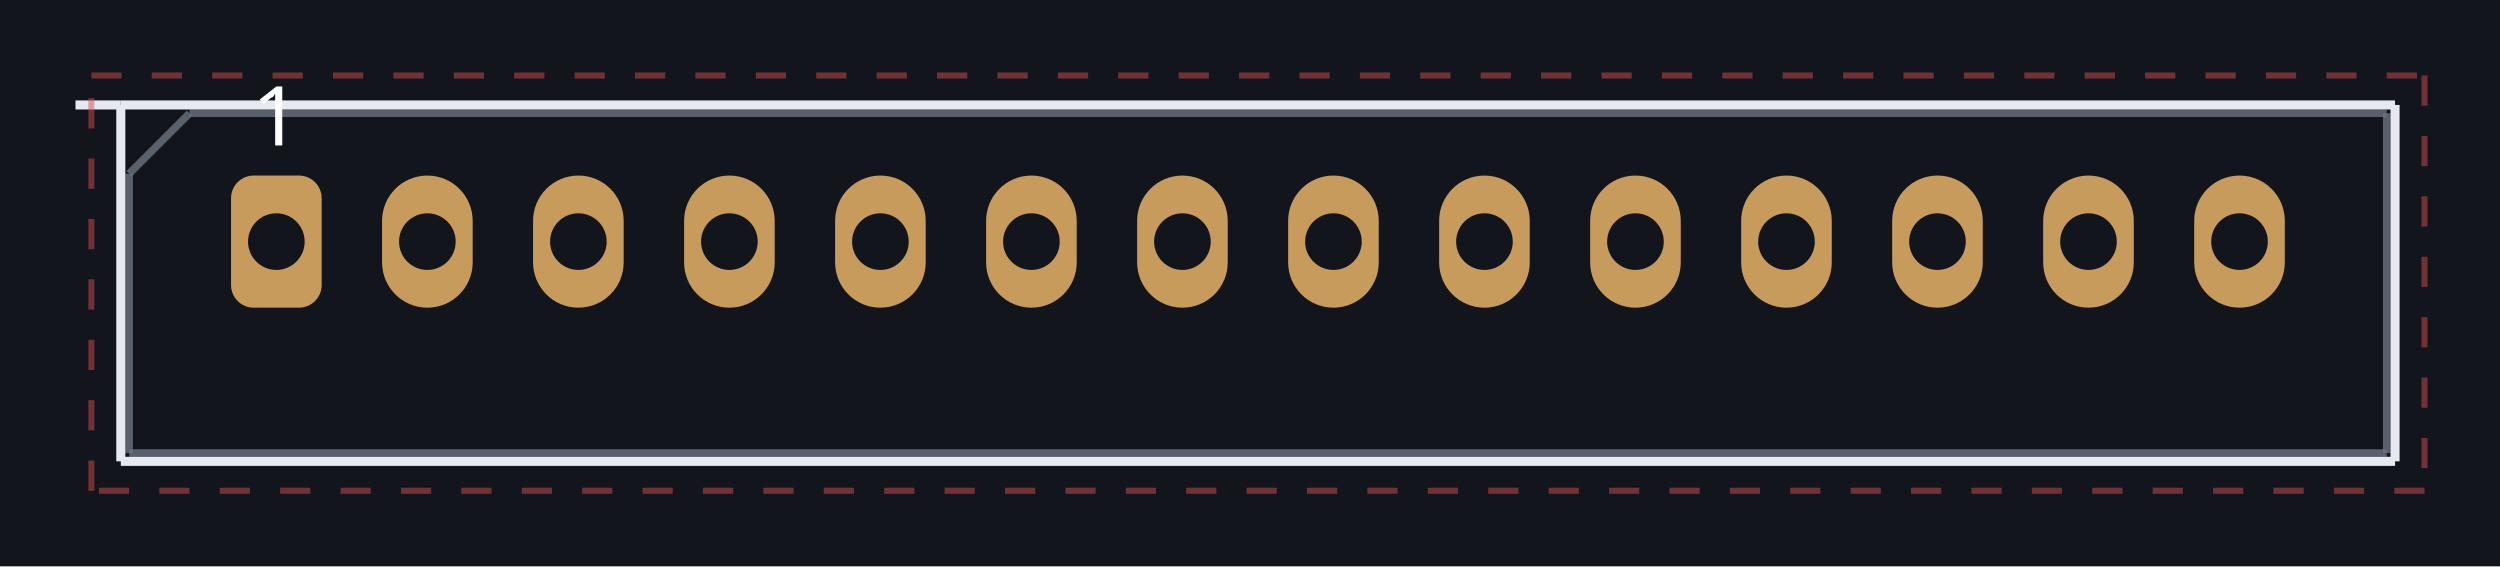
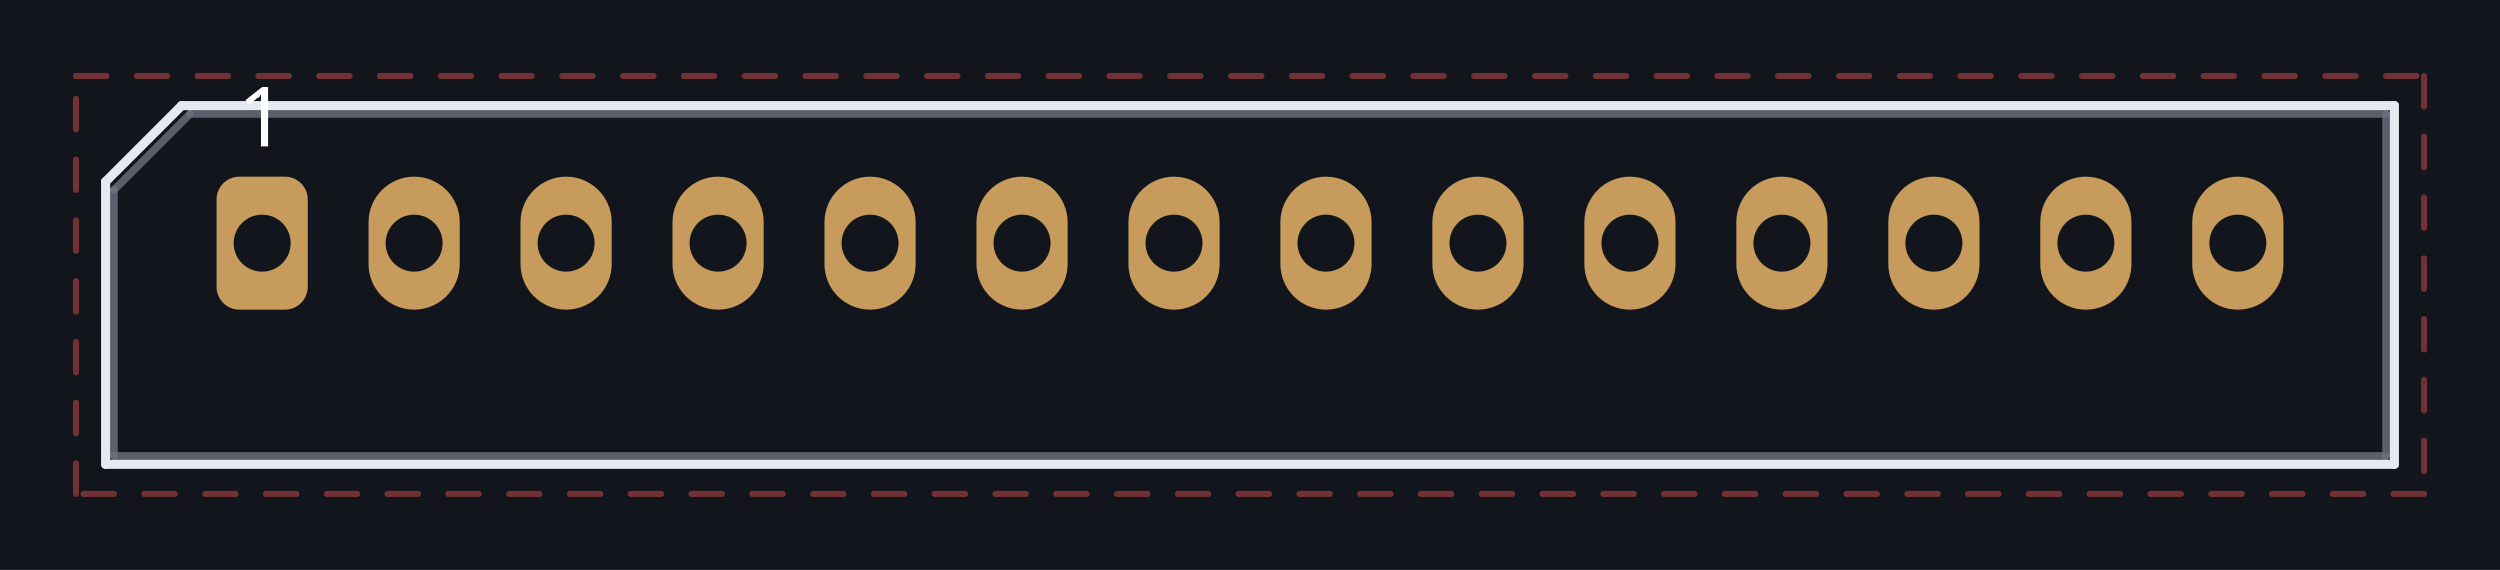
- <svg xmlns="http://www.w3.org/2000/svg" viewBox="-3.66 -3.20 33.11 7.50" preserveAspectRatio="xMidYMid meet" style="width:100%;height:100%">
-   <rect x="-3.66" y="-3.20" width="33.11" height="7.50" fill="#12151c" />
-   <line x1="-1.150" y1="-1.700" x2="27.950" y2="-1.700" stroke="#6b7280" stroke-width="0.100" opacity="0.8" />
-   <line x1="27.950" y1="-1.700" x2="27.950" y2="2.800" stroke="#6b7280" stroke-width="0.100" opacity="0.8" />
-   <line x1="27.950" y1="2.800" x2="-1.950" y2="2.800" stroke="#6b7280" stroke-width="0.100" opacity="0.8" />
-   <line x1="-1.950" y1="2.800" x2="-1.950" y2="-0.900" stroke="#6b7280" stroke-width="0.100" opacity="0.8" />
-   <line x1="-1.950" y1="-0.900" x2="-1.150" y2="-1.700" stroke="#6b7280" stroke-width="0.100" opacity="0.8" />
-   <line x1="-2.060" y1="-1.810" x2="28.060" y2="-1.810" stroke="#e6e9ef" stroke-width="0.120" opacity="1" />
-   <line x1="28.060" y1="-1.810" x2="28.060" y2="2.910" stroke="#e6e9ef" stroke-width="0.120" opacity="1" />
-   <line x1="28.060" y1="2.910" x2="-2.060" y2="2.910" stroke="#e6e9ef" stroke-width="0.120" opacity="1" />
-   <line x1="-2.060" y1="2.910" x2="-2.060" y2="-1.810" stroke="#e6e9ef" stroke-width="0.120" opacity="1" />
-   <line x1="-2.060" y1="-1.810" x2="-2.660" y2="-1.810" stroke="#e6e9ef" stroke-width="0.120" opacity="1" />
-   <line x1="-2.450" y1="-2.200" x2="28.450" y2="-2.200" stroke="#d24d4d" stroke-width="0.080" opacity="0.5" stroke-dasharray="0.4 0.4" />
-   <line x1="28.450" y1="-2.200" x2="28.450" y2="3.300" stroke="#d24d4d" stroke-width="0.080" opacity="0.5" stroke-dasharray="0.4 0.4" />
-   <line x1="28.450" y1="3.300" x2="-2.450" y2="3.300" stroke="#d24d4d" stroke-width="0.080" opacity="0.5" stroke-dasharray="0.4 0.4" />
-   <line x1="-2.450" y1="3.300" x2="-2.450" y2="-2.200" stroke="#d24d4d" stroke-width="0.080" opacity="0.5" stroke-dasharray="0.4 0.4" />
+ <svg xmlns="http://www.w3.org/2000/svg" viewBox="-3.45 -3.20 32.90 7.50" preserveAspectRatio="xMidYMid meet" style="width:100%;height:100%">
+   <rect x="-3.45" y="-3.20" width="32.90" height="7.50" fill="#12151c" />
+   <line x1="-0.950" y1="-1.700" x2="27.950" y2="-1.700" stroke="#6b7280" stroke-width="0.100" stroke-linecap="round" opacity="0.8" />
+   <line x1="27.950" y1="-1.700" x2="27.950" y2="2.800" stroke="#6b7280" stroke-width="0.100" stroke-linecap="round" opacity="0.8" />
+   <line x1="27.950" y1="2.800" x2="-1.950" y2="2.800" stroke="#6b7280" stroke-width="0.100" stroke-linecap="round" opacity="0.8" />
+   <line x1="-1.950" y1="2.800" x2="-1.950" y2="-0.700" stroke="#6b7280" stroke-width="0.100" stroke-linecap="round" opacity="0.8" />
+   <line x1="-1.950" y1="-0.700" x2="-0.950" y2="-1.700" stroke="#6b7280" stroke-width="0.100" stroke-linecap="round" opacity="0.8" />
+   <line x1="-1.060" y1="-1.810" x2="28.060" y2="-1.810" stroke="#e6e9ef" stroke-width="0.120" stroke-linecap="round" opacity="1" />
+   <line x1="28.060" y1="-1.810" x2="28.060" y2="2.910" stroke="#e6e9ef" stroke-width="0.120" stroke-linecap="round" opacity="1" />
+   <line x1="28.060" y1="2.910" x2="-2.060" y2="2.910" stroke="#e6e9ef" stroke-width="0.120" stroke-linecap="round" opacity="1" />
+   <line x1="-2.060" y1="2.910" x2="-2.060" y2="-0.810" stroke="#e6e9ef" stroke-width="0.120" stroke-linecap="round" opacity="1" />
+   <line x1="-2.060" y1="-0.810" x2="-1.060" y2="-1.810" stroke="#e6e9ef" stroke-width="0.120" stroke-linecap="round" opacity="1" />
+   <line x1="-2.450" y1="-2.200" x2="28.450" y2="-2.200" stroke="#d24d4d" stroke-width="0.080" stroke-linecap="round" opacity="0.5" stroke-dasharray="0.4 0.4" />
+   <line x1="28.450" y1="-2.200" x2="28.450" y2="3.300" stroke="#d24d4d" stroke-width="0.080" stroke-linecap="round" opacity="0.5" stroke-dasharray="0.4 0.4" />
+   <line x1="28.450" y1="3.300" x2="-2.450" y2="3.300" stroke="#d24d4d" stroke-width="0.080" stroke-linecap="round" opacity="0.5" stroke-dasharray="0.4 0.4" />
+   <line x1="-2.450" y1="3.300" x2="-2.450" y2="-2.200" stroke="#d24d4d" stroke-width="0.080" stroke-linecap="round" opacity="0.5" stroke-dasharray="0.4 0.4" />
  <rect x="-0.600" y="-0.875" width="1.200" height="1.750" rx="0.300" fill="#c79b5c" />
  <circle cx="0.000" cy="0.000" r="0.375" fill="#12151c" />
  <text x="0.000" y="-1.275" fill="#ffffff" font-size="1.1" text-anchor="middle" font-family="sans-serif">1</text>
  <rect x="1.400" y="-0.875" width="1.200" height="1.750" rx="0.600" fill="#c79b5c" />
  <circle cx="2.000" cy="0.000" r="0.375" fill="#12151c" />
  <rect x="3.400" y="-0.875" width="1.200" height="1.750" rx="0.600" fill="#c79b5c" />
  <circle cx="4.000" cy="0.000" r="0.375" fill="#12151c" />
  <rect x="5.400" y="-0.875" width="1.200" height="1.750" rx="0.600" fill="#c79b5c" />
  <circle cx="6.000" cy="0.000" r="0.375" fill="#12151c" />
  <rect x="7.400" y="-0.875" width="1.200" height="1.750" rx="0.600" fill="#c79b5c" />
  <circle cx="8.000" cy="0.000" r="0.375" fill="#12151c" />
  <rect x="9.400" y="-0.875" width="1.200" height="1.750" rx="0.600" fill="#c79b5c" />
  <circle cx="10.000" cy="0.000" r="0.375" fill="#12151c" />
  <rect x="11.400" y="-0.875" width="1.200" height="1.750" rx="0.600" fill="#c79b5c" />
  <circle cx="12.000" cy="0.000" r="0.375" fill="#12151c" />
  <rect x="13.400" y="-0.875" width="1.200" height="1.750" rx="0.600" fill="#c79b5c" />
  <circle cx="14.000" cy="0.000" r="0.375" fill="#12151c" />
  <rect x="15.400" y="-0.875" width="1.200" height="1.750" rx="0.600" fill="#c79b5c" />
  <circle cx="16.000" cy="0.000" r="0.375" fill="#12151c" />
  <rect x="17.400" y="-0.875" width="1.200" height="1.750" rx="0.600" fill="#c79b5c" />
  <circle cx="18.000" cy="0.000" r="0.375" fill="#12151c" />
  <rect x="19.400" y="-0.875" width="1.200" height="1.750" rx="0.600" fill="#c79b5c" />
  <circle cx="20.000" cy="0.000" r="0.375" fill="#12151c" />
  <rect x="21.400" y="-0.875" width="1.200" height="1.750" rx="0.600" fill="#c79b5c" />
  <circle cx="22.000" cy="0.000" r="0.375" fill="#12151c" />
  <rect x="23.400" y="-0.875" width="1.200" height="1.750" rx="0.600" fill="#c79b5c" />
  <circle cx="24.000" cy="0.000" r="0.375" fill="#12151c" />
  <rect x="25.400" y="-0.875" width="1.200" height="1.750" rx="0.600" fill="#c79b5c" />
  <circle cx="26.000" cy="0.000" r="0.375" fill="#12151c" />
</svg>
